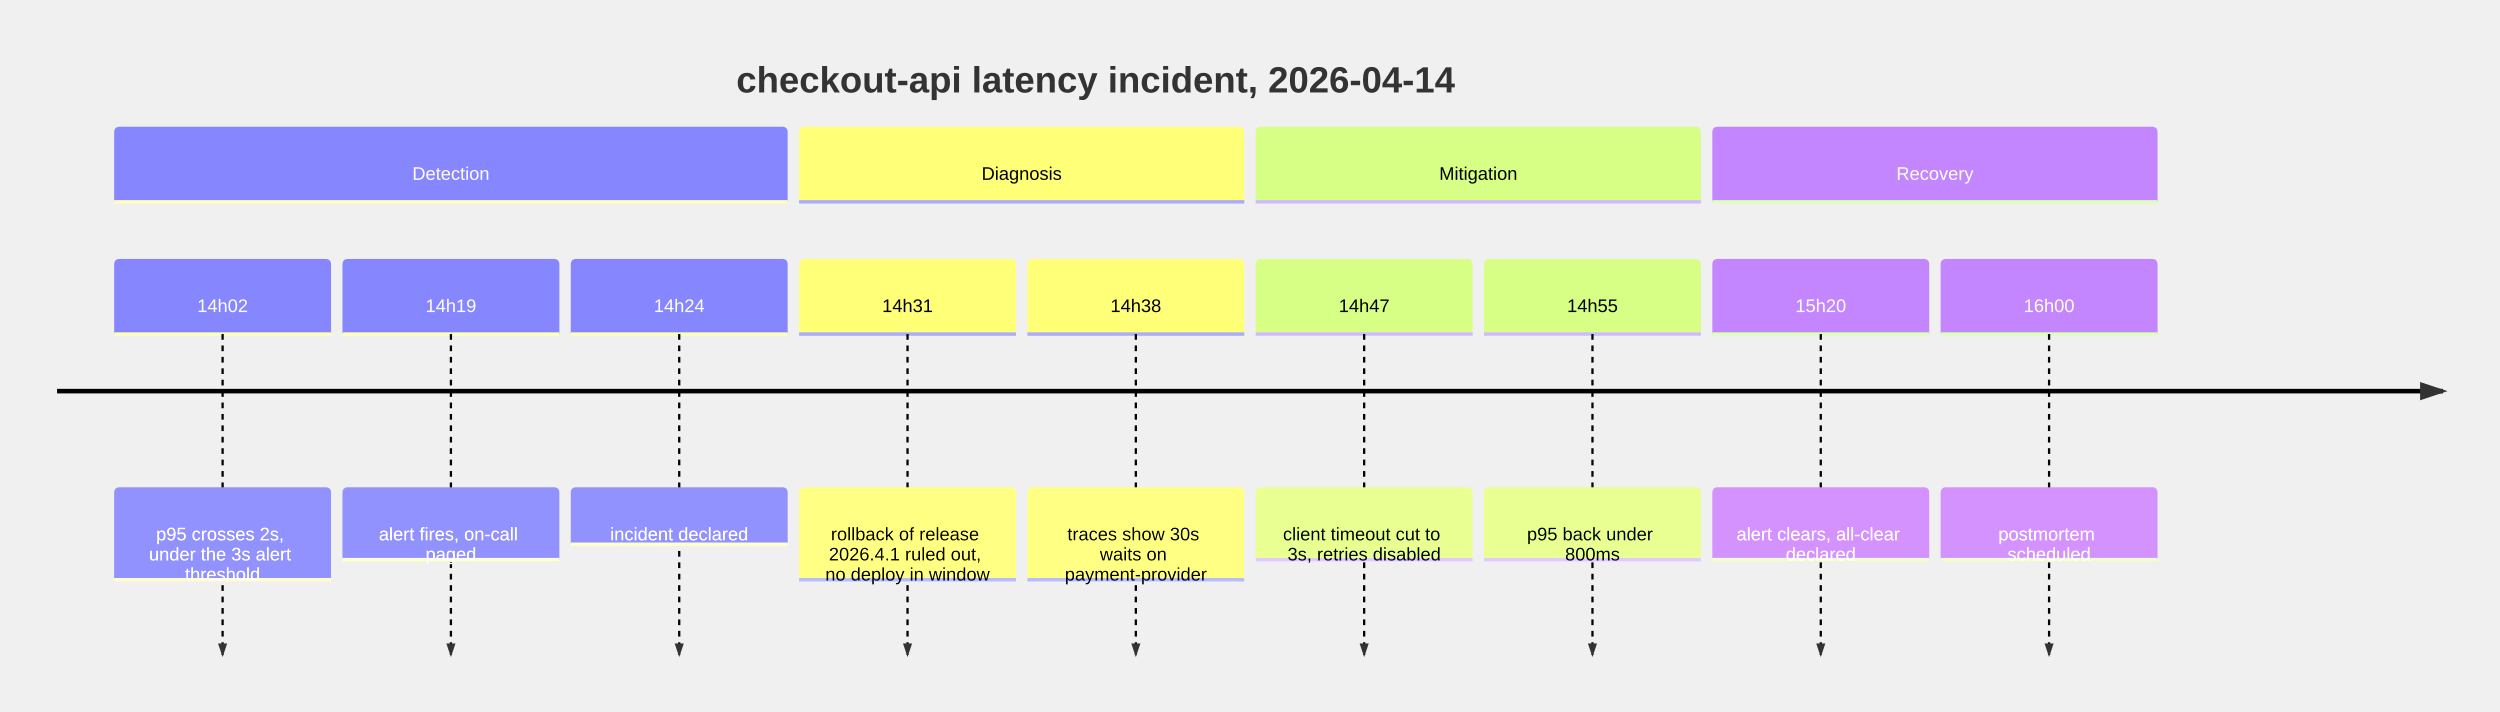
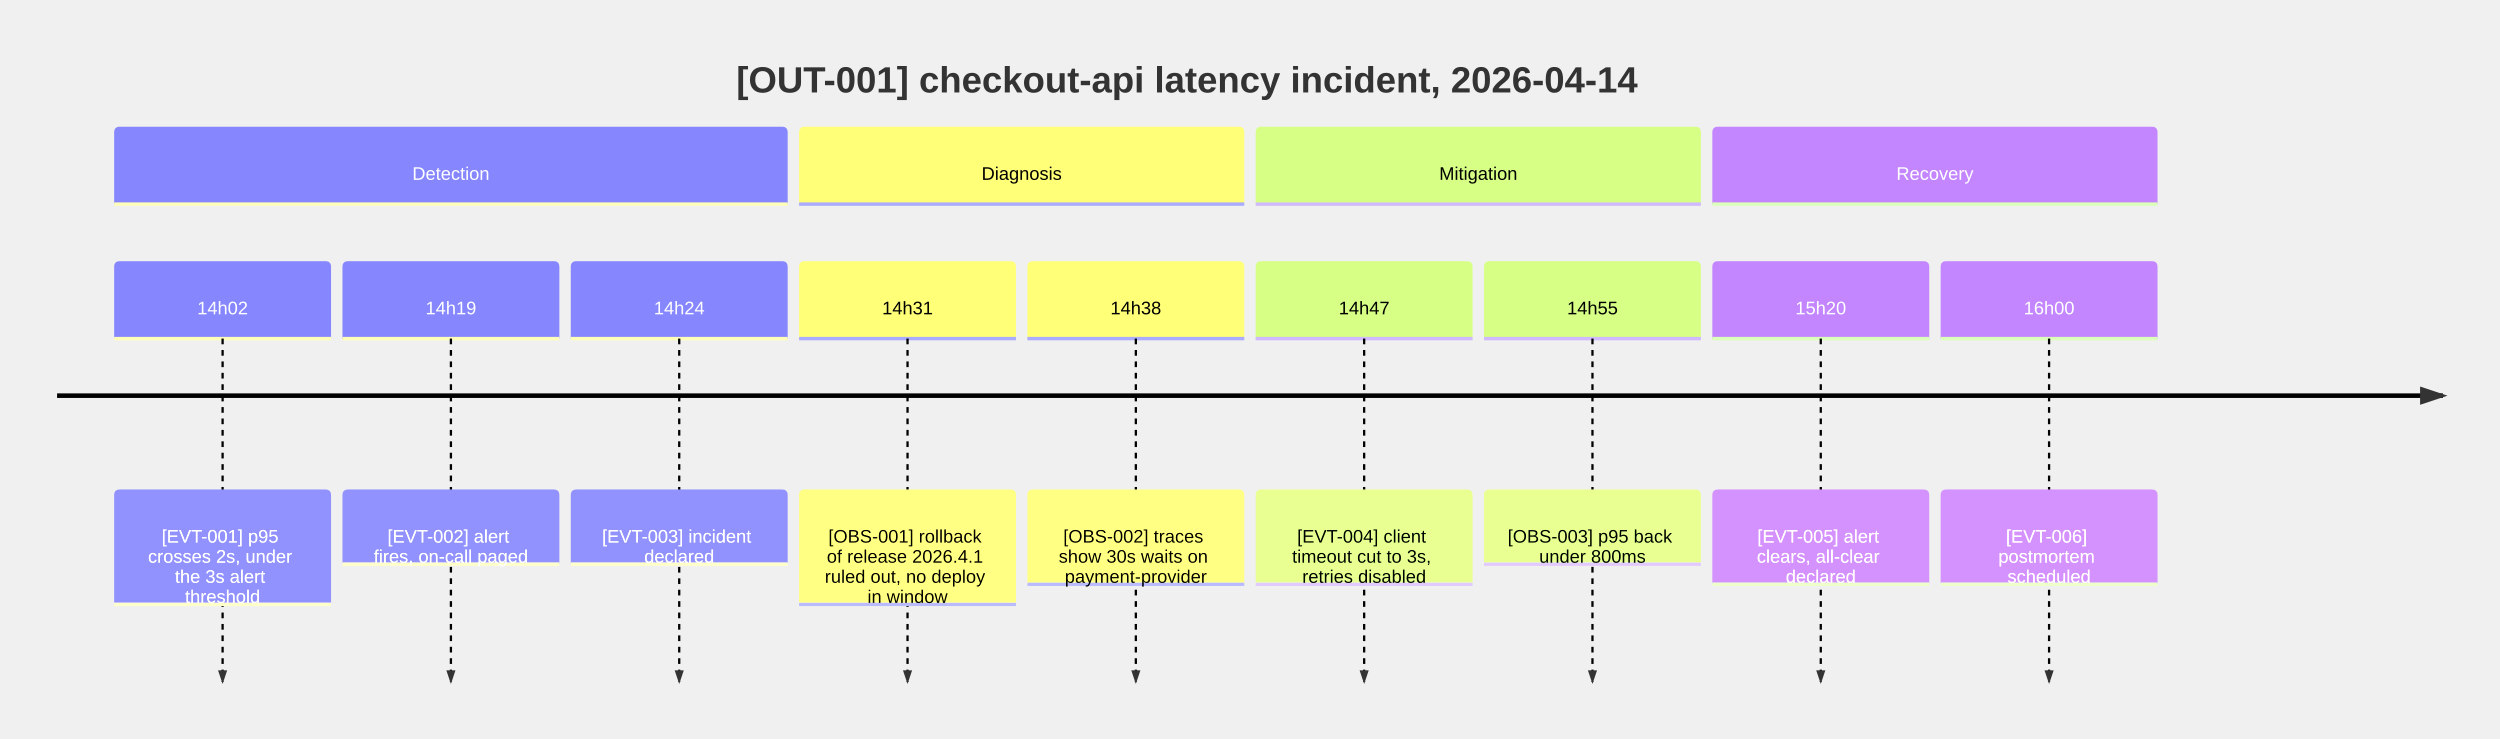
- <svg xmlns="http://www.w3.org/2000/svg" id="my-svg" width="100%" style="max-width: 2190px; background-color: white;" viewBox="100 -61 2190 623.647" role="graphics-document document" aria-roledescription="timeline">
+ <svg xmlns="http://www.w3.org/2000/svg" id="my-svg" width="100%" style="max-width: 2190px; background-color: white;" viewBox="100 -61 2190 647.2" role="graphics-document document" aria-roledescription="timeline">
  <style>#my-svg{font-family:"trebuchet ms",verdana,arial,sans-serif;font-size:16px;fill:#333;}@keyframes edge-animation-frame{from{stroke-dashoffset:0;}}@keyframes dash{to{stroke-dashoffset:0;}}#my-svg .edge-animation-slow{stroke-dasharray:9,5!important;stroke-dashoffset:900;animation:dash 50s linear infinite;stroke-linecap:round;}#my-svg .edge-animation-fast{stroke-dasharray:9,5!important;stroke-dashoffset:900;animation:dash 20s linear infinite;stroke-linecap:round;}#my-svg .error-icon{fill:#552222;}#my-svg .error-text{fill:#552222;stroke:#552222;}#my-svg .edge-thickness-normal{stroke-width:1px;}#my-svg .edge-thickness-thick{stroke-width:3.5px;}#my-svg .edge-pattern-solid{stroke-dasharray:0;}#my-svg .edge-thickness-invisible{stroke-width:0;fill:none;}#my-svg .edge-pattern-dashed{stroke-dasharray:3;}#my-svg .edge-pattern-dotted{stroke-dasharray:2;}#my-svg .marker{fill:#333333;stroke:#333333;}#my-svg .marker.cross{stroke:#333333;}#my-svg svg{font-family:"trebuchet ms",verdana,arial,sans-serif;font-size:16px;}#my-svg p{margin:0;}#my-svg .edge{stroke-width:3;}#my-svg .section--1 rect,#my-svg .section--1 path,#my-svg .section--1 circle,#my-svg .section--1 path{fill:hsl(240, 100%, 76.275%);}#my-svg .section--1 text{fill:#ffffff;}#my-svg .node-icon--1{font-size:40px;color:#ffffff;}#my-svg .section-edge--1{stroke:hsl(240, 100%, 76.275%);}#my-svg .edge-depth--1{stroke-width:17;}#my-svg .section--1 line{stroke:hsl(60, 100%, 86.275%);stroke-width:3;}#my-svg .lineWrapper line{stroke:#ffffff;}#my-svg .disabled,#my-svg .disabled circle,#my-svg .disabled text{fill:hsl(80, 100%, 96.275%);}#my-svg .disabled text{fill:#aaaa33;}#my-svg .section-0 rect,#my-svg .section-0 path,#my-svg .section-0 circle,#my-svg .section-0 path{fill:hsl(60, 100%, 73.529%);}#my-svg .section-0 text{fill:black;}#my-svg .node-icon-0{font-size:40px;color:black;}#my-svg .section-edge-0{stroke:hsl(60, 100%, 73.529%);}#my-svg .edge-depth-0{stroke-width:14;}#my-svg .section-0 line{stroke:hsl(240, 100%, 83.529%);stroke-width:3;}#my-svg .lineWrapper line{stroke:black;}#my-svg .disabled,#my-svg .disabled circle,#my-svg .disabled text{fill:hsl(80, 100%, 96.275%);}#my-svg .disabled text{fill:#aaaa33;}#my-svg .section-1 rect,#my-svg .section-1 path,#my-svg .section-1 circle,#my-svg .section-1 path{fill:hsl(80, 100%, 76.275%);}#my-svg .section-1 text{fill:black;}#my-svg .node-icon-1{font-size:40px;color:black;}#my-svg .section-edge-1{stroke:hsl(80, 100%, 76.275%);}#my-svg .edge-depth-1{stroke-width:11;}#my-svg .section-1 line{stroke:hsl(260, 100%, 86.275%);stroke-width:3;}#my-svg .lineWrapper line{stroke:black;}#my-svg .disabled,#my-svg .disabled circle,#my-svg .disabled text{fill:hsl(80, 100%, 96.275%);}#my-svg .disabled text{fill:#aaaa33;}#my-svg .section-2 rect,#my-svg .section-2 path,#my-svg .section-2 circle,#my-svg .section-2 path{fill:hsl(270, 100%, 76.275%);}#my-svg .section-2 text{fill:#ffffff;}#my-svg .node-icon-2{font-size:40px;color:#ffffff;}#my-svg .section-edge-2{stroke:hsl(270, 100%, 76.275%);}#my-svg .edge-depth-2{stroke-width:8;}#my-svg .section-2 line{stroke:hsl(90, 100%, 86.275%);stroke-width:3;}#my-svg .lineWrapper line{stroke:#ffffff;}#my-svg .disabled,#my-svg .disabled circle,#my-svg .disabled text{fill:hsl(80, 100%, 96.275%);}#my-svg .disabled text{fill:#aaaa33;}#my-svg .section-3 rect,#my-svg .section-3 path,#my-svg .section-3 circle,#my-svg .section-3 path{fill:hsl(300, 100%, 76.275%);}#my-svg .section-3 text{fill:black;}#my-svg .node-icon-3{font-size:40px;color:black;}#my-svg .section-edge-3{stroke:hsl(300, 100%, 76.275%);}#my-svg .edge-depth-3{stroke-width:5;}#my-svg .section-3 line{stroke:hsl(120, 100%, 86.275%);stroke-width:3;}#my-svg .lineWrapper line{stroke:black;}#my-svg .disabled,#my-svg .disabled circle,#my-svg .disabled text{fill:hsl(80, 100%, 96.275%);}#my-svg .disabled text{fill:#aaaa33;}#my-svg .section-4 rect,#my-svg .section-4 path,#my-svg .section-4 circle,#my-svg .section-4 path{fill:hsl(330, 100%, 76.275%);}#my-svg .section-4 text{fill:black;}#my-svg .node-icon-4{font-size:40px;color:black;}#my-svg .section-edge-4{stroke:hsl(330, 100%, 76.275%);}#my-svg .edge-depth-4{stroke-width:2;}#my-svg .section-4 line{stroke:hsl(150, 100%, 86.275%);stroke-width:3;}#my-svg .lineWrapper line{stroke:black;}#my-svg .disabled,#my-svg .disabled circle,#my-svg .disabled text{fill:hsl(80, 100%, 96.275%);}#my-svg .disabled text{fill:#aaaa33;}#my-svg .section-5 rect,#my-svg .section-5 path,#my-svg .section-5 circle,#my-svg .section-5 path{fill:hsl(0, 100%, 76.275%);}#my-svg .section-5 text{fill:black;}#my-svg .node-icon-5{font-size:40px;color:black;}#my-svg .section-edge-5{stroke:hsl(0, 100%, 76.275%);}#my-svg .edge-depth-5{stroke-width:-1;}#my-svg .section-5 line{stroke:hsl(180, 100%, 86.275%);stroke-width:3;}#my-svg .lineWrapper line{stroke:black;}#my-svg .disabled,#my-svg .disabled circle,#my-svg .disabled text{fill:hsl(80, 100%, 96.275%);}#my-svg .disabled text{fill:#aaaa33;}#my-svg .section-6 rect,#my-svg .section-6 path,#my-svg .section-6 circle,#my-svg .section-6 path{fill:hsl(30, 100%, 76.275%);}#my-svg .section-6 text{fill:black;}#my-svg .node-icon-6{font-size:40px;color:black;}#my-svg .section-edge-6{stroke:hsl(30, 100%, 76.275%);}#my-svg .edge-depth-6{stroke-width:-4;}#my-svg .section-6 line{stroke:hsl(210, 100%, 86.275%);stroke-width:3;}#my-svg .lineWrapper line{stroke:black;}#my-svg .disabled,#my-svg .disabled circle,#my-svg .disabled text{fill:hsl(80, 100%, 96.275%);}#my-svg .disabled text{fill:#aaaa33;}#my-svg .section-7 rect,#my-svg .section-7 path,#my-svg .section-7 circle,#my-svg .section-7 path{fill:hsl(90, 100%, 76.275%);}#my-svg .section-7 text{fill:black;}#my-svg .node-icon-7{font-size:40px;color:black;}#my-svg .section-edge-7{stroke:hsl(90, 100%, 76.275%);}#my-svg .edge-depth-7{stroke-width:-7;}#my-svg .section-7 line{stroke:hsl(270, 100%, 86.275%);stroke-width:3;}#my-svg .lineWrapper line{stroke:black;}#my-svg .disabled,#my-svg .disabled circle,#my-svg .disabled text{fill:hsl(80, 100%, 96.275%);}#my-svg .disabled text{fill:#aaaa33;}#my-svg .section-8 rect,#my-svg .section-8 path,#my-svg .section-8 circle,#my-svg .section-8 path{fill:hsl(150, 100%, 76.275%);}#my-svg .section-8 text{fill:black;}#my-svg .node-icon-8{font-size:40px;color:black;}#my-svg .section-edge-8{stroke:hsl(150, 100%, 76.275%);}#my-svg .edge-depth-8{stroke-width:-10;}#my-svg .section-8 line{stroke:hsl(330, 100%, 86.275%);stroke-width:3;}#my-svg .lineWrapper line{stroke:black;}#my-svg .disabled,#my-svg .disabled circle,#my-svg .disabled text{fill:hsl(80, 100%, 96.275%);}#my-svg .disabled text{fill:#aaaa33;}#my-svg .section-9 rect,#my-svg .section-9 path,#my-svg .section-9 circle,#my-svg .section-9 path{fill:hsl(180, 100%, 76.275%);}#my-svg .section-9 text{fill:black;}#my-svg .node-icon-9{font-size:40px;color:black;}#my-svg .section-edge-9{stroke:hsl(180, 100%, 76.275%);}#my-svg .edge-depth-9{stroke-width:-13;}#my-svg .section-9 line{stroke:hsl(0, 100%, 86.275%);stroke-width:3;}#my-svg .lineWrapper line{stroke:black;}#my-svg .disabled,#my-svg .disabled circle,#my-svg .disabled text{fill:hsl(80, 100%, 96.275%);}#my-svg .disabled text{fill:#aaaa33;}#my-svg .section-10 rect,#my-svg .section-10 path,#my-svg .section-10 circle,#my-svg .section-10 path{fill:hsl(210, 100%, 76.275%);}#my-svg .section-10 text{fill:black;}#my-svg .node-icon-10{font-size:40px;color:black;}#my-svg .section-edge-10{stroke:hsl(210, 100%, 76.275%);}#my-svg .edge-depth-10{stroke-width:-16;}#my-svg .section-10 line{stroke:hsl(30, 100%, 86.275%);stroke-width:3;}#my-svg .lineWrapper line{stroke:black;}#my-svg .disabled,#my-svg .disabled circle,#my-svg .disabled text{fill:hsl(80, 100%, 96.275%);}#my-svg .disabled text{fill:#aaaa33;}#my-svg .section-root rect,#my-svg .section-root path,#my-svg .section-root circle{fill:hsl(240, 100%, 46.275%);}#my-svg .section-root text{fill:#ffffff;}#my-svg .icon-container{height:100%;display:flex;justify-content:center;align-items:center;}#my-svg .edge{fill:none;}#my-svg .eventWrapper{filter:brightness(120%);}#my-svg .node .neo-node{stroke:#9370DB;}#my-svg [data-look="neo"].node rect,#my-svg [data-look="neo"].cluster rect,#my-svg [data-look="neo"].node polygon{stroke:#9370DB;filter:drop-shadow(1px 2px 2px rgba(185, 185, 185, 1));}#my-svg [data-look="neo"].swimlane.cluster rect{filter:none;}#my-svg [data-look="neo"].node path{stroke:#9370DB;stroke-width:1px;}#my-svg [data-look="neo"].node .outer-path{filter:drop-shadow(1px 2px 2px rgba(185, 185, 185, 1));}#my-svg [data-look="neo"].node .neo-line path{stroke:#9370DB;filter:none;}#my-svg [data-look="neo"].node circle{stroke:#9370DB;filter:drop-shadow(1px 2px 2px rgba(185, 185, 185, 1));}#my-svg [data-look="neo"].node circle .state-start{fill:#000000;}#my-svg [data-look="neo"].icon-shape .icon{fill:#9370DB;filter:drop-shadow(1px 2px 2px rgba(185, 185, 185, 1));}#my-svg [data-look="neo"].icon-shape .icon-neo path{stroke:#9370DB;filter:drop-shadow(1px 2px 2px rgba(185, 185, 185, 1));}#my-svg :root{--mermaid-font-family:"trebuchet ms",verdana,arial,sans-serif;}</style>
  <g />
  <g />
  <defs>
    <marker id="my-svg-arrowhead" refX="5" refY="2" markerWidth="6" markerHeight="4" orient="auto">
      <path d="M 0,0 V 4 L6,2 Z" />
    </marker>
  </defs>
  <g transform="translate(200, 50)">
    <g class="timeline-node section--1">
      <g>
-         <path id="my-svg-node-0" class="node-bkg node-undefined" d="M0 60.816 v-55.816 q0,-5,5,-5 h580 q5,0,5,5 v60.816 H0 Z" />
-         <line class="node-line--1" x1="0" y1="65.816" x2="590" y2="65.816" />
+         <path id="my-svg-node-0" class="node-bkg node-undefined" d="M0 62.8 v-57.8 q0,-5,5,-5 h580 q5,0,5,5 v62.8 H0 Z" />
+         <line class="node-line--1" x1="0" y1="67.8" x2="590" y2="67.8" />
      </g>
      <g transform="translate(295, 10)">
        <text dy="1em" alignment-baseline="middle" dominant-baseline="middle" text-anchor="middle">
          <tspan x="0" dy="1em">Detection</tspan>
        </text>
      </g>
    </g>
  </g>
-   <g class="taskWrapper" transform="translate(200, 165.8156)">
-     <g class="timeline-node section--1">
-       <g>
-         <path id="my-svg-node-1" class="node-bkg node-undefined" d="M0 60.816 v-55.816 q0,-5,5,-5 h180 q5,0,5,5 v60.816 H0 Z" />
-         <line class="node-line--1" x1="0" y1="65.816" x2="190" y2="65.816" />
+   <g class="taskWrapper" transform="translate(200, 167.8)">
+     <g class="timeline-node section--1">
+       <g>
+         <path id="my-svg-node-1" class="node-bkg node-undefined" d="M0 62.8 v-57.8 q0,-5,5,-5 h180 q5,0,5,5 v62.8 H0 Z" />
+         <line class="node-line--1" x1="0" y1="67.8" x2="190" y2="67.8" />
      </g>
      <g transform="translate(95, 10)">
        <text dy="1em" alignment-baseline="middle" dominant-baseline="middle" text-anchor="middle">
          <tspan x="0" dy="1em">14h02</tspan>
        </text>
      </g>
    </g>
  </g>
  <g class="lineWrapper">
-     <line x1="295" y1="231.631" x2="295" y2="512.647" stroke-width="2" stroke="black" marker-end="url(#my-svg-arrowhead)" stroke-dasharray="5,5" />
-   </g>
-   <g class="eventWrapper" transform="translate(200, 365.8156)">
-     <g class="timeline-node section--1">
-       <g>
-         <path id="my-svg-node-2" class="node-bkg node-undefined" d="M0 76.016 v-71.016 q0,-5,5,-5 h180 q5,0,5,5 v76.016 H0 Z" />
-         <line class="node-line--1" x1="0" y1="81.016" x2="190" y2="81.016" />
-       </g>
-       <g transform="translate(95, 10)">
-         <text dy="1em" alignment-baseline="middle" dominant-baseline="middle" text-anchor="middle">
-           <tspan x="0" dy="1em">p95   crosses   2s,</tspan>
-           <tspan x="0" dy="1.1em">under   the   3s   alert</tspan>
+     <line x1="295" y1="235.6" x2="295" y2="536.2" stroke-width="2" stroke="black" marker-end="url(#my-svg-arrowhead)" stroke-dasharray="5,5" />
+   </g>
+   <g class="eventWrapper" transform="translate(200, 367.8)">
+     <g class="timeline-node section--1">
+       <g>
+         <path id="my-svg-node-2" class="node-bkg node-undefined" d="M0 95.6 v-90.6 q0,-5,5,-5 h180 q5,0,5,5 v95.6 H0 Z" />
+         <line class="node-line--1" x1="0" y1="100.6" x2="190" y2="100.6" />
+       </g>
+       <g transform="translate(95, 10)">
+         <text dy="1em" alignment-baseline="middle" dominant-baseline="middle" text-anchor="middle">
+           <tspan x="0" dy="1em">[EVT-001]   p95</tspan>
+           <tspan x="0" dy="1.1em">crosses   2s,   under</tspan>
+           <tspan x="0" dy="1.1em">the   3s   alert</tspan>
          <tspan x="0" dy="1.1em">threshold</tspan>
        </text>
      </g>
    </g>
  </g>
-   <g class="taskWrapper" transform="translate(400, 165.8156)">
-     <g class="timeline-node section--1">
-       <g>
-         <path id="my-svg-node-3" class="node-bkg node-undefined" d="M0 60.816 v-55.816 q0,-5,5,-5 h180 q5,0,5,5 v60.816 H0 Z" />
-         <line class="node-line--1" x1="0" y1="65.816" x2="190" y2="65.816" />
+   <g class="taskWrapper" transform="translate(400, 167.8)">
+     <g class="timeline-node section--1">
+       <g>
+         <path id="my-svg-node-3" class="node-bkg node-undefined" d="M0 62.8 v-57.8 q0,-5,5,-5 h180 q5,0,5,5 v62.8 H0 Z" />
+         <line class="node-line--1" x1="0" y1="67.8" x2="190" y2="67.8" />
      </g>
      <g transform="translate(95, 10)">
        <text dy="1em" alignment-baseline="middle" dominant-baseline="middle" text-anchor="middle">
          <tspan x="0" dy="1em">14h19</tspan>
        </text>
      </g>
    </g>
  </g>
  <g class="lineWrapper">
-     <line x1="495" y1="231.631" x2="495" y2="512.647" stroke-width="2" stroke="black" marker-end="url(#my-svg-arrowhead)" stroke-dasharray="5,5" />
-   </g>
-   <g class="eventWrapper" transform="translate(400, 365.8156)">
-     <g class="timeline-node section--1">
-       <g>
-         <path id="my-svg-node-4" class="node-bkg node-undefined" d="M0 58.416 v-53.416 q0,-5,5,-5 h180 q5,0,5,5 v58.416 H0 Z" />
-         <line class="node-line--1" x1="0" y1="63.416" x2="190" y2="63.416" />
-       </g>
-       <g transform="translate(95, 10)">
-         <text dy="1em" alignment-baseline="middle" dominant-baseline="middle" text-anchor="middle">
-           <tspan x="0" dy="1em">alert   fires,   on-call</tspan>
-           <tspan x="0" dy="1.1em">paged</tspan>
-         </text>
-       </g>
-     </g>
-   </g>
-   <g class="taskWrapper" transform="translate(600, 165.8156)">
-     <g class="timeline-node section--1">
-       <g>
-         <path id="my-svg-node-5" class="node-bkg node-undefined" d="M0 60.816 v-55.816 q0,-5,5,-5 h180 q5,0,5,5 v60.816 H0 Z" />
-         <line class="node-line--1" x1="0" y1="65.816" x2="190" y2="65.816" />
+     <line x1="495" y1="235.6" x2="495" y2="536.2" stroke-width="2" stroke="black" marker-end="url(#my-svg-arrowhead)" stroke-dasharray="5,5" />
+   </g>
+   <g class="eventWrapper" transform="translate(400, 367.8)">
+     <g class="timeline-node section--1">
+       <g>
+         <path id="my-svg-node-4" class="node-bkg node-undefined" d="M0 60.4 v-55.4 q0,-5,5,-5 h180 q5,0,5,5 v60.4 H0 Z" />
+         <line class="node-line--1" x1="0" y1="65.4" x2="190" y2="65.4" />
+       </g>
+       <g transform="translate(95, 10)">
+         <text dy="1em" alignment-baseline="middle" dominant-baseline="middle" text-anchor="middle">
+           <tspan x="0" dy="1em">[EVT-002]   alert</tspan>
+           <tspan x="0" dy="1.1em">fires,   on-call   paged</tspan>
+         </text>
+       </g>
+     </g>
+   </g>
+   <g class="taskWrapper" transform="translate(600, 167.8)">
+     <g class="timeline-node section--1">
+       <g>
+         <path id="my-svg-node-5" class="node-bkg node-undefined" d="M0 62.8 v-57.8 q0,-5,5,-5 h180 q5,0,5,5 v62.8 H0 Z" />
+         <line class="node-line--1" x1="0" y1="67.8" x2="190" y2="67.8" />
      </g>
      <g transform="translate(95, 10)">
        <text dy="1em" alignment-baseline="middle" dominant-baseline="middle" text-anchor="middle">
          <tspan x="0" dy="1em">14h24</tspan>
        </text>
      </g>
    </g>
  </g>
  <g class="lineWrapper">
-     <line x1="695" y1="231.631" x2="695" y2="512.647" stroke-width="2" stroke="black" marker-end="url(#my-svg-arrowhead)" stroke-dasharray="5,5" />
-   </g>
-   <g class="eventWrapper" transform="translate(600, 365.8156)">
-     <g class="timeline-node section--1">
-       <g>
-         <path id="my-svg-node-6" class="node-bkg node-undefined" d="M0 45 v-40 q0,-5,5,-5 h180 q5,0,5,5 v45 H0 Z" />
-         <line class="node-line--1" x1="0" y1="50" x2="190" y2="50" />
-       </g>
-       <g transform="translate(95, 10)">
-         <text dy="1em" alignment-baseline="middle" dominant-baseline="middle" text-anchor="middle">
-           <tspan x="0" dy="1em">incident   declared</tspan>
+     <line x1="695" y1="235.6" x2="695" y2="536.2" stroke-width="2" stroke="black" marker-end="url(#my-svg-arrowhead)" stroke-dasharray="5,5" />
+   </g>
+   <g class="eventWrapper" transform="translate(600, 367.8)">
+     <g class="timeline-node section--1">
+       <g>
+         <path id="my-svg-node-6" class="node-bkg node-undefined" d="M0 60.4 v-55.4 q0,-5,5,-5 h180 q5,0,5,5 v60.4 H0 Z" />
+         <line class="node-line--1" x1="0" y1="65.4" x2="190" y2="65.4" />
+       </g>
+       <g transform="translate(95, 10)">
+         <text dy="1em" alignment-baseline="middle" dominant-baseline="middle" text-anchor="middle">
+           <tspan x="0" dy="1em">[EVT-003]   incident</tspan>
+           <tspan x="0" dy="1.1em">declared</tspan>
        </text>
      </g>
    </g>
  </g>
  <g transform="translate(800, 50)">
    <g class="timeline-node section-0">
      <g>
-         <path id="my-svg-node-7" class="node-bkg node-undefined" d="M0 60.816 v-55.816 q0,-5,5,-5 h380 q5,0,5,5 v60.816 H0 Z" />
-         <line class="node-line-0" x1="0" y1="65.816" x2="390" y2="65.816" />
+         <path id="my-svg-node-7" class="node-bkg node-undefined" d="M0 62.8 v-57.8 q0,-5,5,-5 h380 q5,0,5,5 v62.8 H0 Z" />
+         <line class="node-line-0" x1="0" y1="67.8" x2="390" y2="67.8" />
      </g>
      <g transform="translate(195, 10)">
        <text dy="1em" alignment-baseline="middle" dominant-baseline="middle" text-anchor="middle">
          <tspan x="0" dy="1em">Diagnosis</tspan>
        </text>
      </g>
    </g>
  </g>
-   <g class="taskWrapper" transform="translate(800, 165.8156)">
-     <g class="timeline-node section-0">
-       <g>
-         <path id="my-svg-node-8" class="node-bkg node-undefined" d="M0 60.816 v-55.816 q0,-5,5,-5 h180 q5,0,5,5 v60.816 H0 Z" />
-         <line class="node-line-0" x1="0" y1="65.816" x2="190" y2="65.816" />
+   <g class="taskWrapper" transform="translate(800, 167.8)">
+     <g class="timeline-node section-0">
+       <g>
+         <path id="my-svg-node-8" class="node-bkg node-undefined" d="M0 62.8 v-57.8 q0,-5,5,-5 h180 q5,0,5,5 v62.8 H0 Z" />
+         <line class="node-line-0" x1="0" y1="67.8" x2="190" y2="67.8" />
      </g>
      <g transform="translate(95, 10)">
        <text dy="1em" alignment-baseline="middle" dominant-baseline="middle" text-anchor="middle">
          <tspan x="0" dy="1em">14h31</tspan>
        </text>
      </g>
    </g>
  </g>
  <g class="lineWrapper">
-     <line x1="895" y1="231.631" x2="895" y2="512.647" stroke-width="2" stroke="black" marker-end="url(#my-svg-arrowhead)" stroke-dasharray="5,5" />
-   </g>
-   <g class="eventWrapper" transform="translate(800, 365.8156)">
-     <g class="timeline-node section-0">
-       <g>
-         <path id="my-svg-node-9" class="node-bkg node-undefined" d="M0 76.016 v-71.016 q0,-5,5,-5 h180 q5,0,5,5 v76.016 H0 Z" />
-         <line class="node-line-0" x1="0" y1="81.016" x2="190" y2="81.016" />
-       </g>
-       <g transform="translate(95, 10)">
-         <text dy="1em" alignment-baseline="middle" dominant-baseline="middle" text-anchor="middle">
-           <tspan x="0" dy="1em">rollback   of   release</tspan>
-           <tspan x="0" dy="1.1em">2026.4.1   ruled   out,</tspan>
-           <tspan x="0" dy="1.1em">no   deploy   in   window</tspan>
-         </text>
-       </g>
-     </g>
-   </g>
-   <g class="taskWrapper" transform="translate(1000, 165.8156)">
-     <g class="timeline-node section-0">
-       <g>
-         <path id="my-svg-node-10" class="node-bkg node-undefined" d="M0 60.816 v-55.816 q0,-5,5,-5 h180 q5,0,5,5 v60.816 H0 Z" />
-         <line class="node-line-0" x1="0" y1="65.816" x2="190" y2="65.816" />
+     <line x1="895" y1="235.6" x2="895" y2="536.2" stroke-width="2" stroke="black" marker-end="url(#my-svg-arrowhead)" stroke-dasharray="5,5" />
+   </g>
+   <g class="eventWrapper" transform="translate(800, 367.8)">
+     <g class="timeline-node section-0">
+       <g>
+         <path id="my-svg-node-9" class="node-bkg node-undefined" d="M0 95.6 v-90.6 q0,-5,5,-5 h180 q5,0,5,5 v95.6 H0 Z" />
+         <line class="node-line-0" x1="0" y1="100.6" x2="190" y2="100.6" />
+       </g>
+       <g transform="translate(95, 10)">
+         <text dy="1em" alignment-baseline="middle" dominant-baseline="middle" text-anchor="middle">
+           <tspan x="0" dy="1em">[OBS-001]   rollback</tspan>
+           <tspan x="0" dy="1.1em">of   release   2026.4.1</tspan>
+           <tspan x="0" dy="1.1em">ruled   out,   no   deploy</tspan>
+           <tspan x="0" dy="1.1em">in   window</tspan>
+         </text>
+       </g>
+     </g>
+   </g>
+   <g class="taskWrapper" transform="translate(1000, 167.8)">
+     <g class="timeline-node section-0">
+       <g>
+         <path id="my-svg-node-10" class="node-bkg node-undefined" d="M0 62.8 v-57.8 q0,-5,5,-5 h180 q5,0,5,5 v62.8 H0 Z" />
+         <line class="node-line-0" x1="0" y1="67.8" x2="190" y2="67.8" />
      </g>
      <g transform="translate(95, 10)">
        <text dy="1em" alignment-baseline="middle" dominant-baseline="middle" text-anchor="middle">
          <tspan x="0" dy="1em">14h38</tspan>
        </text>
      </g>
    </g>
  </g>
  <g class="lineWrapper">
-     <line x1="1095" y1="231.631" x2="1095" y2="512.647" stroke-width="2" stroke="black" marker-end="url(#my-svg-arrowhead)" stroke-dasharray="5,5" />
-   </g>
-   <g class="eventWrapper" transform="translate(1000, 365.8156)">
-     <g class="timeline-node section-0">
-       <g>
-         <path id="my-svg-node-11" class="node-bkg node-undefined" d="M0 76.016 v-71.016 q0,-5,5,-5 h180 q5,0,5,5 v76.016 H0 Z" />
-         <line class="node-line-0" x1="0" y1="81.016" x2="190" y2="81.016" />
-       </g>
-       <g transform="translate(95, 10)">
-         <text dy="1em" alignment-baseline="middle" dominant-baseline="middle" text-anchor="middle">
-           <tspan x="0" dy="1em">traces   show   30s</tspan>
-           <tspan x="0" dy="1.1em">waits   on</tspan>
+     <line x1="1095" y1="235.6" x2="1095" y2="536.2" stroke-width="2" stroke="black" marker-end="url(#my-svg-arrowhead)" stroke-dasharray="5,5" />
+   </g>
+   <g class="eventWrapper" transform="translate(1000, 367.8)">
+     <g class="timeline-node section-0">
+       <g>
+         <path id="my-svg-node-11" class="node-bkg node-undefined" d="M0 78 v-73 q0,-5,5,-5 h180 q5,0,5,5 v78 H0 Z" />
+         <line class="node-line-0" x1="0" y1="83" x2="190" y2="83" />
+       </g>
+       <g transform="translate(95, 10)">
+         <text dy="1em" alignment-baseline="middle" dominant-baseline="middle" text-anchor="middle">
+           <tspan x="0" dy="1em">[OBS-002]   traces</tspan>
+           <tspan x="0" dy="1.1em">show   30s   waits   on</tspan>
          <tspan x="0" dy="1.1em">payment-provider</tspan>
        </text>
      </g>
    </g>
  </g>
  <g transform="translate(1200, 50)">
    <g class="timeline-node section-1">
      <g>
-         <path id="my-svg-node-12" class="node-bkg node-undefined" d="M0 60.816 v-55.816 q0,-5,5,-5 h380 q5,0,5,5 v60.816 H0 Z" />
-         <line class="node-line-1" x1="0" y1="65.816" x2="390" y2="65.816" />
+         <path id="my-svg-node-12" class="node-bkg node-undefined" d="M0 62.8 v-57.8 q0,-5,5,-5 h380 q5,0,5,5 v62.8 H0 Z" />
+         <line class="node-line-1" x1="0" y1="67.8" x2="390" y2="67.8" />
      </g>
      <g transform="translate(195, 10)">
        <text dy="1em" alignment-baseline="middle" dominant-baseline="middle" text-anchor="middle">
          <tspan x="0" dy="1em">Mitigation</tspan>
        </text>
      </g>
    </g>
  </g>
-   <g class="taskWrapper" transform="translate(1200, 165.8156)">
-     <g class="timeline-node section-1">
-       <g>
-         <path id="my-svg-node-13" class="node-bkg node-undefined" d="M0 60.816 v-55.816 q0,-5,5,-5 h180 q5,0,5,5 v60.816 H0 Z" />
-         <line class="node-line-1" x1="0" y1="65.816" x2="190" y2="65.816" />
+   <g class="taskWrapper" transform="translate(1200, 167.8)">
+     <g class="timeline-node section-1">
+       <g>
+         <path id="my-svg-node-13" class="node-bkg node-undefined" d="M0 62.8 v-57.8 q0,-5,5,-5 h180 q5,0,5,5 v62.8 H0 Z" />
+         <line class="node-line-1" x1="0" y1="67.8" x2="190" y2="67.8" />
      </g>
      <g transform="translate(95, 10)">
        <text dy="1em" alignment-baseline="middle" dominant-baseline="middle" text-anchor="middle">
          <tspan x="0" dy="1em">14h47</tspan>
        </text>
      </g>
    </g>
  </g>
  <g class="lineWrapper">
-     <line x1="1295" y1="231.631" x2="1295" y2="512.647" stroke-width="2" stroke="black" marker-end="url(#my-svg-arrowhead)" stroke-dasharray="5,5" />
-   </g>
-   <g class="eventWrapper" transform="translate(1200, 365.8156)">
-     <g class="timeline-node section-1">
-       <g>
-         <path id="my-svg-node-14" class="node-bkg node-undefined" d="M0 58.416 v-53.416 q0,-5,5,-5 h180 q5,0,5,5 v58.416 H0 Z" />
-         <line class="node-line-1" x1="0" y1="63.416" x2="190" y2="63.416" />
-       </g>
-       <g transform="translate(95, 10)">
-         <text dy="1em" alignment-baseline="middle" dominant-baseline="middle" text-anchor="middle">
-           <tspan x="0" dy="1em">client   timeout   cut   to</tspan>
-           <tspan x="0" dy="1.1em">3s,   retries   disabled</tspan>
-         </text>
-       </g>
-     </g>
-   </g>
-   <g class="taskWrapper" transform="translate(1400, 165.8156)">
-     <g class="timeline-node section-1">
-       <g>
-         <path id="my-svg-node-15" class="node-bkg node-undefined" d="M0 60.816 v-55.816 q0,-5,5,-5 h180 q5,0,5,5 v60.816 H0 Z" />
-         <line class="node-line-1" x1="0" y1="65.816" x2="190" y2="65.816" />
+     <line x1="1295" y1="235.6" x2="1295" y2="536.2" stroke-width="2" stroke="black" marker-end="url(#my-svg-arrowhead)" stroke-dasharray="5,5" />
+   </g>
+   <g class="eventWrapper" transform="translate(1200, 367.8)">
+     <g class="timeline-node section-1">
+       <g>
+         <path id="my-svg-node-14" class="node-bkg node-undefined" d="M0 78 v-73 q0,-5,5,-5 h180 q5,0,5,5 v78 H0 Z" />
+         <line class="node-line-1" x1="0" y1="83" x2="190" y2="83" />
+       </g>
+       <g transform="translate(95, 10)">
+         <text dy="1em" alignment-baseline="middle" dominant-baseline="middle" text-anchor="middle">
+           <tspan x="0" dy="1em">[EVT-004]   client</tspan>
+           <tspan x="0" dy="1.1em">timeout   cut   to   3s,</tspan>
+           <tspan x="0" dy="1.1em">retries   disabled</tspan>
+         </text>
+       </g>
+     </g>
+   </g>
+   <g class="taskWrapper" transform="translate(1400, 167.8)">
+     <g class="timeline-node section-1">
+       <g>
+         <path id="my-svg-node-15" class="node-bkg node-undefined" d="M0 62.8 v-57.8 q0,-5,5,-5 h180 q5,0,5,5 v62.8 H0 Z" />
+         <line class="node-line-1" x1="0" y1="67.8" x2="190" y2="67.8" />
      </g>
      <g transform="translate(95, 10)">
        <text dy="1em" alignment-baseline="middle" dominant-baseline="middle" text-anchor="middle">
          <tspan x="0" dy="1em">14h55</tspan>
        </text>
      </g>
    </g>
  </g>
  <g class="lineWrapper">
-     <line x1="1495" y1="231.631" x2="1495" y2="512.647" stroke-width="2" stroke="black" marker-end="url(#my-svg-arrowhead)" stroke-dasharray="5,5" />
-   </g>
-   <g class="eventWrapper" transform="translate(1400, 365.8156)">
-     <g class="timeline-node section-1">
-       <g>
-         <path id="my-svg-node-16" class="node-bkg node-undefined" d="M0 58.416 v-53.416 q0,-5,5,-5 h180 q5,0,5,5 v58.416 H0 Z" />
-         <line class="node-line-1" x1="0" y1="63.416" x2="190" y2="63.416" />
-       </g>
-       <g transform="translate(95, 10)">
-         <text dy="1em" alignment-baseline="middle" dominant-baseline="middle" text-anchor="middle">
-           <tspan x="0" dy="1em">p95   back   under</tspan>
-           <tspan x="0" dy="1.1em">800ms</tspan>
+     <line x1="1495" y1="235.6" x2="1495" y2="536.2" stroke-width="2" stroke="black" marker-end="url(#my-svg-arrowhead)" stroke-dasharray="5,5" />
+   </g>
+   <g class="eventWrapper" transform="translate(1400, 367.8)">
+     <g class="timeline-node section-1">
+       <g>
+         <path id="my-svg-node-16" class="node-bkg node-undefined" d="M0 60.4 v-55.4 q0,-5,5,-5 h180 q5,0,5,5 v60.4 H0 Z" />
+         <line class="node-line-1" x1="0" y1="65.4" x2="190" y2="65.4" />
+       </g>
+       <g transform="translate(95, 10)">
+         <text dy="1em" alignment-baseline="middle" dominant-baseline="middle" text-anchor="middle">
+           <tspan x="0" dy="1em">[OBS-003]   p95   back</tspan>
+           <tspan x="0" dy="1.1em">under   800ms</tspan>
        </text>
      </g>
    </g>
  </g>
  <g transform="translate(1600, 50)">
    <g class="timeline-node section-2">
      <g>
-         <path id="my-svg-node-17" class="node-bkg node-undefined" d="M0 60.816 v-55.816 q0,-5,5,-5 h380 q5,0,5,5 v60.816 H0 Z" />
-         <line class="node-line-2" x1="0" y1="65.816" x2="390" y2="65.816" />
+         <path id="my-svg-node-17" class="node-bkg node-undefined" d="M0 62.8 v-57.8 q0,-5,5,-5 h380 q5,0,5,5 v62.8 H0 Z" />
+         <line class="node-line-2" x1="0" y1="67.8" x2="390" y2="67.8" />
      </g>
      <g transform="translate(195, 10)">
        <text dy="1em" alignment-baseline="middle" dominant-baseline="middle" text-anchor="middle">
          <tspan x="0" dy="1em">Recovery</tspan>
        </text>
      </g>
    </g>
  </g>
-   <g class="taskWrapper" transform="translate(1600, 165.8156)">
-     <g class="timeline-node section-2">
-       <g>
-         <path id="my-svg-node-18" class="node-bkg node-undefined" d="M0 60.816 v-55.816 q0,-5,5,-5 h180 q5,0,5,5 v60.816 H0 Z" />
-         <line class="node-line-2" x1="0" y1="65.816" x2="190" y2="65.816" />
+   <g class="taskWrapper" transform="translate(1600, 167.8)">
+     <g class="timeline-node section-2">
+       <g>
+         <path id="my-svg-node-18" class="node-bkg node-undefined" d="M0 62.8 v-57.8 q0,-5,5,-5 h180 q5,0,5,5 v62.8 H0 Z" />
+         <line class="node-line-2" x1="0" y1="67.8" x2="190" y2="67.8" />
      </g>
      <g transform="translate(95, 10)">
        <text dy="1em" alignment-baseline="middle" dominant-baseline="middle" text-anchor="middle">
          <tspan x="0" dy="1em">15h20</tspan>
        </text>
      </g>
    </g>
  </g>
  <g class="lineWrapper">
-     <line x1="1695" y1="231.631" x2="1695" y2="512.647" stroke-width="2" stroke="black" marker-end="url(#my-svg-arrowhead)" stroke-dasharray="5,5" />
-   </g>
-   <g class="eventWrapper" transform="translate(1600, 365.8156)">
-     <g class="timeline-node section-2">
-       <g>
-         <path id="my-svg-node-19" class="node-bkg node-undefined" d="M0 58.416 v-53.416 q0,-5,5,-5 h180 q5,0,5,5 v58.416 H0 Z" />
-         <line class="node-line-2" x1="0" y1="63.416" x2="190" y2="63.416" />
-       </g>
-       <g transform="translate(95, 10)">
-         <text dy="1em" alignment-baseline="middle" dominant-baseline="middle" text-anchor="middle">
-           <tspan x="0" dy="1em">alert   clears,   all-clear</tspan>
+     <line x1="1695" y1="235.6" x2="1695" y2="536.2" stroke-width="2" stroke="black" marker-end="url(#my-svg-arrowhead)" stroke-dasharray="5,5" />
+   </g>
+   <g class="eventWrapper" transform="translate(1600, 367.8)">
+     <g class="timeline-node section-2">
+       <g>
+         <path id="my-svg-node-19" class="node-bkg node-undefined" d="M0 78 v-73 q0,-5,5,-5 h180 q5,0,5,5 v78 H0 Z" />
+         <line class="node-line-2" x1="0" y1="83" x2="190" y2="83" />
+       </g>
+       <g transform="translate(95, 10)">
+         <text dy="1em" alignment-baseline="middle" dominant-baseline="middle" text-anchor="middle">
+           <tspan x="0" dy="1em">[EVT-005]   alert</tspan>
+           <tspan x="0" dy="1.1em">clears,   all-clear</tspan>
          <tspan x="0" dy="1.1em">declared</tspan>
        </text>
      </g>
    </g>
  </g>
-   <g class="taskWrapper" transform="translate(1800, 165.8156)">
-     <g class="timeline-node section-2">
-       <g>
-         <path id="my-svg-node-20" class="node-bkg node-undefined" d="M0 60.816 v-55.816 q0,-5,5,-5 h180 q5,0,5,5 v60.816 H0 Z" />
-         <line class="node-line-2" x1="0" y1="65.816" x2="190" y2="65.816" />
+   <g class="taskWrapper" transform="translate(1800, 167.8)">
+     <g class="timeline-node section-2">
+       <g>
+         <path id="my-svg-node-20" class="node-bkg node-undefined" d="M0 62.8 v-57.8 q0,-5,5,-5 h180 q5,0,5,5 v62.8 H0 Z" />
+         <line class="node-line-2" x1="0" y1="67.8" x2="190" y2="67.8" />
      </g>
      <g transform="translate(95, 10)">
        <text dy="1em" alignment-baseline="middle" dominant-baseline="middle" text-anchor="middle">
          <tspan x="0" dy="1em">16h00</tspan>
        </text>
      </g>
    </g>
  </g>
  <g class="lineWrapper">
-     <line x1="1895" y1="231.631" x2="1895" y2="512.647" stroke-width="2" stroke="black" marker-end="url(#my-svg-arrowhead)" stroke-dasharray="5,5" />
-   </g>
-   <g class="eventWrapper" transform="translate(1800, 365.8156)">
-     <g class="timeline-node section-2">
-       <g>
-         <path id="my-svg-node-21" class="node-bkg node-undefined" d="M0 58.416 v-53.416 q0,-5,5,-5 h180 q5,0,5,5 v58.416 H0 Z" />
-         <line class="node-line-2" x1="0" y1="63.416" x2="190" y2="63.416" />
-       </g>
-       <g transform="translate(95, 10)">
-         <text dy="1em" alignment-baseline="middle" dominant-baseline="middle" text-anchor="middle">
-           <tspan x="0" dy="1em">postmortem</tspan>
+     <line x1="1895" y1="235.6" x2="1895" y2="536.2" stroke-width="2" stroke="black" marker-end="url(#my-svg-arrowhead)" stroke-dasharray="5,5" />
+   </g>
+   <g class="eventWrapper" transform="translate(1800, 367.8)">
+     <g class="timeline-node section-2">
+       <g>
+         <path id="my-svg-node-21" class="node-bkg node-undefined" d="M0 78 v-73 q0,-5,5,-5 h180 q5,0,5,5 v78 H0 Z" />
+         <line class="node-line-2" x1="0" y1="83" x2="190" y2="83" />
+       </g>
+       <g transform="translate(95, 10)">
+         <text dy="1em" alignment-baseline="middle" dominant-baseline="middle" text-anchor="middle">
+           <tspan x="0" dy="1em">[EVT-006]</tspan>
+           <tspan x="0" dy="1.1em">postmortem</tspan>
          <tspan x="0" dy="1.1em">scheduled</tspan>
        </text>
      </g>
    </g>
  </g>
-   <text x="745" font-size="4ex" font-weight="bold" y="20">checkout-api latency incident, 2026-04-14</text>
-   <g class="lineWrapper">
-     <line x1="150" y1="281.631" x2="2240" y2="281.631" stroke-width="4" stroke="black" marker-end="url(#my-svg-arrowhead)" />
+   <text x="745" font-size="4ex" font-weight="bold" y="20">[OUT-001] checkout-api latency incident, 2026-04-14</text>
+   <g class="lineWrapper">
+     <line x1="150" y1="285.6" x2="2240" y2="285.6" stroke-width="4" stroke="black" marker-end="url(#my-svg-arrowhead)" />
  </g>
</svg>
